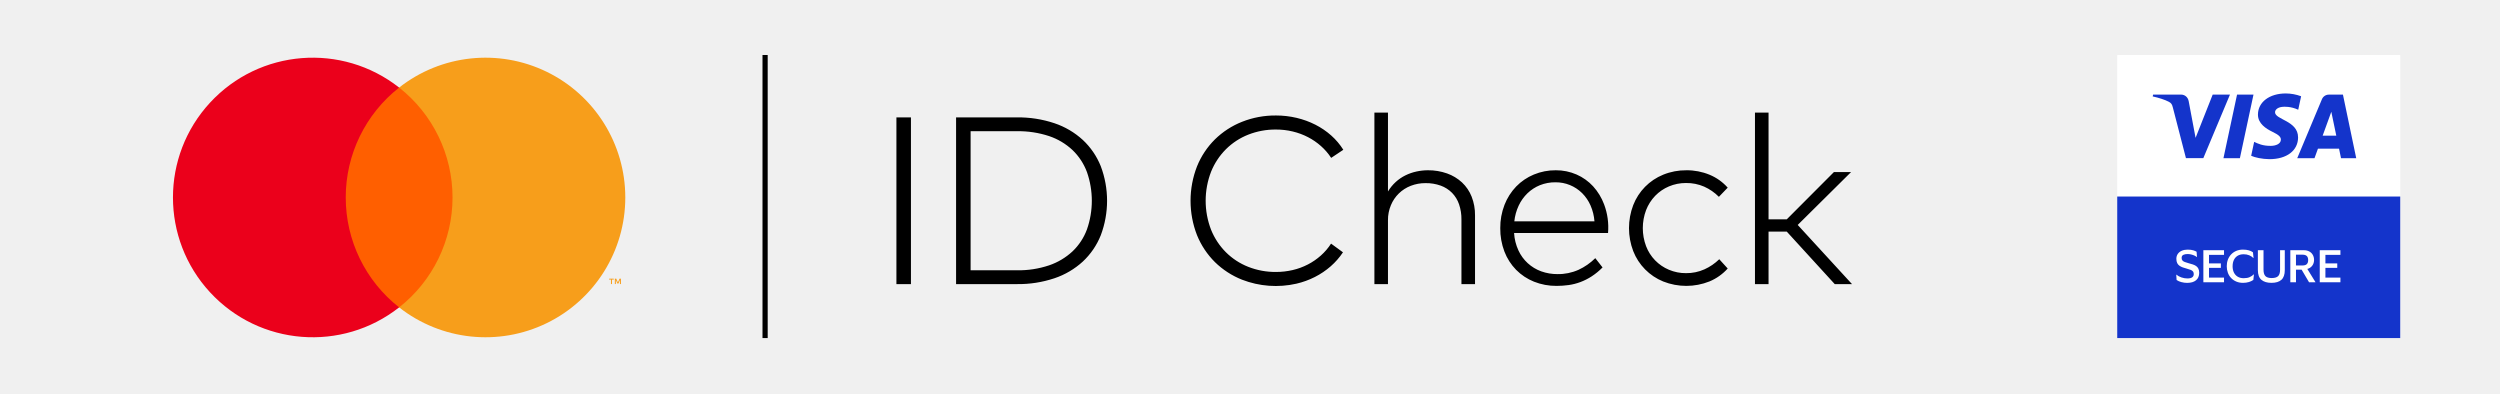
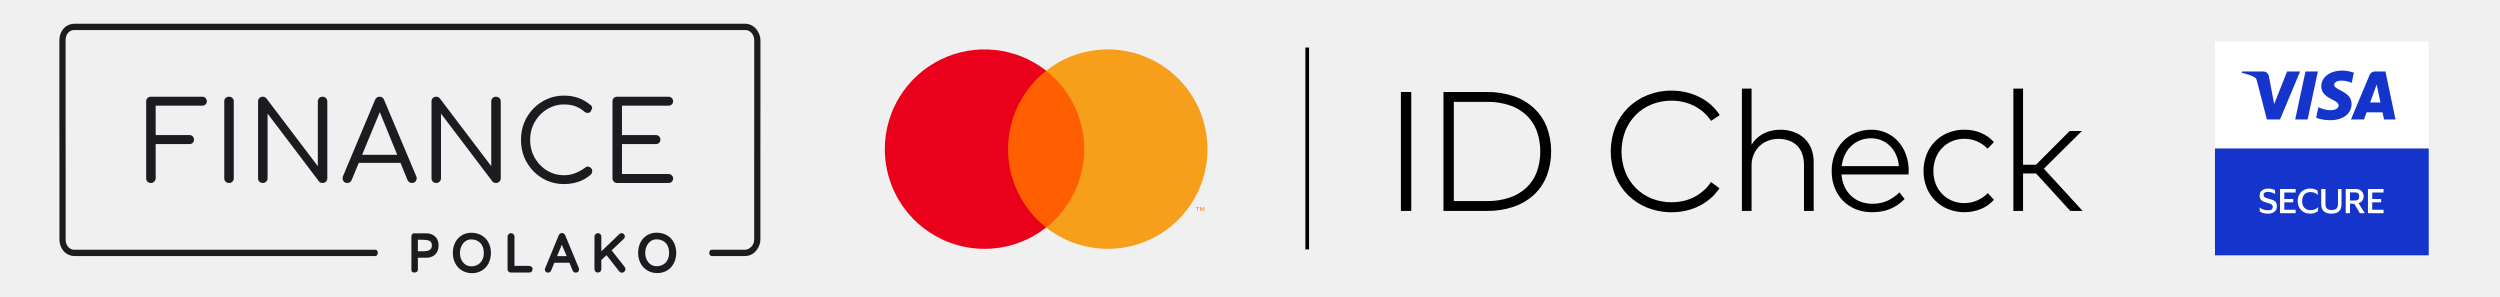
- <svg xmlns="http://www.w3.org/2000/svg" width="318" height="50" fill="none" viewBox="0 0 318 50">
+ <svg xmlns="http://www.w3.org/2000/svg" width="421" height="50" fill="none" viewBox="0 0 421 50">
  <g clip-path="url(#a)">
-     <path fill="#ff5f00" d="M58.549 11.14H42.99v27.959H58.55z" />
-     <path fill="#eb001b" d="M43.978 25.119a17.75 17.75 0 0 1 6.791-13.98 17.781 17.781 0 1 0 0 27.96 17.75 17.75 0 0 1-6.79-13.98" />
-     <path fill="#f79e1b" d="M79.538 25.119a17.781 17.781 0 0 1-28.768 13.98 17.783 17.783 0 0 0 0-27.96 17.781 17.781 0 0 1 28.768 13.98M77.842 36.137v-.572h.23v-.117h-.587v.117h.23v.572zm1.141 0v-.69h-.18l-.207.475-.208-.475h-.18v.69h.127v-.52l.195.449h.132l.194-.45v.521z" />
-     <path fill="#000" d="M97.65 43h-.66V7h.66v36M115.872 36.138h-1.848V14.932h1.848zm13.481-21.206a14.4 14.4 0 0 1 4.771.742 10.1 10.1 0 0 1 3.605 2.121 9.3 9.3 0 0 1 2.287 3.34 12.45 12.45 0 0 1 0 8.8 9.3 9.3 0 0 1-2.287 3.34 10.1 10.1 0 0 1-3.605 2.12c-1.537.515-3.15.766-4.771.743h-7.74V14.932zm-5.892 1.757v17.692h5.892a12.2 12.2 0 0 0 4.09-.629 8.3 8.3 0 0 0 2.984-1.78 7.4 7.4 0 0 0 1.832-2.787 11.04 11.04 0 0 0 0-7.3 7.5 7.5 0 0 0-1.832-2.795 8.16 8.16 0 0 0-2.984-1.78 12.4 12.4 0 0 0-4.09-.62zm38.836-2c.888-.002 1.772.1 2.636.304a10.7 10.7 0 0 1 2.385.87c.728.37 1.405.83 2.015 1.372a8.4 8.4 0 0 1 1.537 1.817l-1.545 1.03a7.4 7.4 0 0 0-1.295-1.5 8 8 0 0 0-1.651-1.136 8.5 8.5 0 0 0-1.938-.719 9 9 0 0 0-2.144-.25c-1.205-.01-2.4.21-3.521.651a8.4 8.4 0 0 0-2.833 1.849 8.6 8.6 0 0 0-1.893 2.862 10.25 10.25 0 0 0 0 7.392 8.6 8.6 0 0 0 1.893 2.863 8.4 8.4 0 0 0 2.833 1.847 9.4 9.4 0 0 0 3.521.652 9.3 9.3 0 0 0 2.136-.243 8.2 8.2 0 0 0 1.931-.711 8 8 0 0 0 1.651-1.136 7.3 7.3 0 0 0 1.295-1.515l1.515 1.106a9 9 0 0 1-1.568 1.787 9.8 9.8 0 0 1-1.999 1.348c-.748.38-1.538.667-2.355.856a11.84 11.84 0 0 1-6.915-.508 10.4 10.4 0 0 1-3.446-2.234 10.3 10.3 0 0 1-2.28-3.423 12.05 12.05 0 0 1 0-8.762 10.2 10.2 0 0 1 2.28-3.431 10.4 10.4 0 0 1 3.446-2.235 11.4 11.4 0 0 1 4.309-.802m14.253 9.664c.271-.45.605-.857.993-1.211.369-.337.785-.62 1.234-.841.443-.217.911-.38 1.393-.484a6.8 6.8 0 0 1 1.455-.16c.83-.01 1.655.127 2.439.402a5.5 5.5 0 0 1 1.9 1.143 5 5 0 0 1 1.228 1.81c.296.76.443 1.57.431 2.386v8.74h-1.727v-8.21a5.8 5.8 0 0 0-.303-1.939 3.9 3.9 0 0 0-.893-1.461 3.9 3.9 0 0 0-1.439-.917 5.5 5.5 0 0 0-1.939-.318 5.1 5.1 0 0 0-1.871.341 4.47 4.47 0 0 0-2.529 2.469 4.8 4.8 0 0 0-.372 1.916v8.119h-1.726V14.326h1.726zm21.343-2.696a6.5 6.5 0 0 1 2.643.538 6.3 6.3 0 0 1 2.105 1.5 7.1 7.1 0 0 1 1.401 2.302 8.3 8.3 0 0 1 .5 3.643h-11.951a6.1 6.1 0 0 0 .553 2.211 5.083 5.083 0 0 0 2.908 2.666 6 6 0 0 0 2.053.348 6.3 6.3 0 0 0 2.681-.545 7.5 7.5 0 0 0 2.135-1.484l.924 1.181q-.632.642-1.385 1.136a7.4 7.4 0 0 1-1.44.727c-.482.18-.982.307-1.492.379q-.76.105-1.529.106a7.6 7.6 0 0 1-2.878-.538 6.7 6.7 0 0 1-2.272-1.507 6.8 6.8 0 0 1-1.485-2.317 8.1 8.1 0 0 1-.53-2.984 8 8 0 0 1 .538-2.961c.336-.868.84-1.661 1.484-2.333a6.7 6.7 0 0 1 2.242-1.522 7.1 7.1 0 0 1 2.795-.546m-.031 1.53a5.2 5.2 0 0 0-1.992.371 5 5 0 0 0-1.582 1.03c-.463.451-.84.982-1.113 1.568a6.2 6.2 0 0 0-.553 2h10.194a6.2 6.2 0 0 0-.5-2.023 5.1 5.1 0 0 0-1.068-1.567 4.76 4.76 0 0 0-3.386-1.379m16.646-1.53a7.55 7.55 0 0 1 2.946.568 6.3 6.3 0 0 1 2.31 1.644l-1.121 1.166a6.2 6.2 0 0 0-1.87-1.295 5.6 5.6 0 0 0-2.31-.462 5.5 5.5 0 0 0-2.174.432 5.3 5.3 0 0 0-1.749 1.196 5.5 5.5 0 0 0-1.159 1.818 6.53 6.53 0 0 0 0 4.59 5.3 5.3 0 0 0 2.908 2.999c.688.29 1.428.438 2.174.431a5.6 5.6 0 0 0 2.34-.484 6.5 6.5 0 0 0 1.886-1.288l1.075 1.182a6.45 6.45 0 0 1-2.317 1.643 7.96 7.96 0 0 1-5.885.008 6.87 6.87 0 0 1-3.817-3.87 8.2 8.2 0 0 1 0-5.84 6.85 6.85 0 0 1 3.817-3.877 7.6 7.6 0 0 1 2.946-.56m10.451 6.24h2.318l5.998-6.012h2.181l-6.786 6.725 6.907 7.528h-2.196l-6.104-6.68h-2.318v6.68h-1.727V14.326h1.727z" />
-     <path fill="#fff" d="M305.31 7h-36v36h36z" />
-     <path fill="#1434cb" d="M305.31 25h-36v18h36zM283.652 12.033l-3.389 8.083h-2.211l-1.667-6.45c-.102-.397-.189-.542-.496-.712-.504-.272-1.333-.529-2.064-.687l.049-.234h3.558c.453 0 .862.302.966.823l.88 4.679 2.176-5.502zm8.662 5.445c.009-2.133-2.949-2.25-2.929-3.205.007-.29.282-.598.887-.677.3-.038 1.126-.069 2.062.362l.368-1.714a5.7 5.7 0 0 0-1.957-.357c-2.067 0-3.522 1.098-3.534 2.673-.013 1.164 1.038 1.813 1.831 2.2.816.396 1.089.65 1.085 1.004-.005.541-.651.781-1.251.79-1.053.017-1.662-.283-2.147-.51l-.38 1.772c.489.224 1.391.419 2.325.43 2.198 0 3.635-1.086 3.642-2.766m5.46 2.64h1.935l-1.689-8.084h-1.784a.95.95 0 0 0-.891.593l-3.138 7.49h2.196l.437-1.206h2.683l.253 1.207zm-2.334-2.864 1.101-3.036.633 3.036zm-8.799-5.22-1.729 8.084h-2.091l1.729-8.084z" />
-     <path fill="#fff" d="M276.83 32.949q0-.387.188-.655t.512-.405q.324-.136.733-.136.455 0 .727.089.27.088.417.18l.049.676h-.017a1.4 1.4 0 0 0-.329-.198 2.3 2.3 0 0 0-.416-.136 2 2 0 0 0-.435-.051q-.337 0-.547.109-.21.11-.209.383 0 .21.1.328a.7.7 0 0 0 .298.192q.2.075.493.157.278.076.524.152.243.079.427.204a.9.9 0 0 1 .287.333q.105.207.106.529 0 .622-.406.953t-1.134.329q-.365 0-.735-.1a1.9 1.9 0 0 1-.6-.266l-.044-.682h.017q.267.227.643.355.375.128.757.129.81 0 .809-.558a.53.53 0 0 0-.091-.322.7.7 0 0 0-.295-.207 5 5 0 0 0-.531-.17 6 6 0 0 1-.487-.15 1.7 1.7 0 0 1-.413-.21.9.9 0 0 1-.287-.332 1.15 1.15 0 0 1-.105-.52zM280.268 35.904v-4.077h2.627v.591h-1.909v1.09h1.508v.568h-1.508v1.239h1.909v.59h-2.627zM283.986 33.865q0 .462.169.804.17.343.486.53.316.189.762.188c.296 0 .556-.045.756-.136q.3-.137.525-.357h.017l-.075.713a2.2 2.2 0 0 1-.558.266 2.5 2.5 0 0 1-.751.105q-.483 0-.865-.164a1.92 1.92 0 0 1-1.068-1.123 2.4 2.4 0 0 1-.141-.826c0-.293.047-.573.141-.829q.143-.385.413-.67.27-.288.651-.452.382-.163.858-.163.43 0 .74.089.311.089.531.254l.075.73h-.017a1.7 1.7 0 0 0-.531-.351 1.8 1.8 0 0 0-.712-.131q-.445 0-.758.187-.315.188-.48.53-.166.344-.166.805zM288.968 35.367q.554 0 .804-.238.252-.238.253-.813v-2.489h.6v2.526q0 .858-.433 1.241-.431.385-1.258.384c-.551 0-.973-.127-1.276-.38q-.457-.381-.457-1.243v-2.526h.718v2.473q0 .573.244.82.243.246.802.247zM291.329 35.904v-4.077h1.721q.402 0 .695.16.293.161.447.442.156.281.157.636 0 .418-.231.73a1.1 1.1 0 0 1-.628.412l1.046 1.695h-.826l-.943-1.598h-.718v1.598h-.719zm1.529-3.508h-.811v1.373h.811q.39 0 .565-.169t.175-.518-.175-.518q-.174-.17-.565-.17zM295.072 35.904v-4.077h2.629v.591h-1.909v1.09h1.507v.568h-1.507v1.239h1.909v.59h-2.629z" />
+     <path fill="#1d1b20" d="M25.416 30.812a.82.82 0 0 1-.576-.223.82.82 0 0 1-.223-.577V17.086a.78.78 0 0 1 .223-.577.78.78 0 0 1 .576-.223h8.612a.78.78 0 0 1 .576.223.7.7 0 0 1 .223.54q0 .315-.223.54a.82.82 0 0 1-.576.204h-7.812v4.947h5.673q.353 0 .558.223a.74.74 0 0 1 .223.54q0 .334-.223.558-.205.204-.558.204h-5.673v5.747q0 .334-.242.577a.76.76 0 0 1-.558.223M38.566 30.812a.78.78 0 0 1-.577-.223.78.78 0 0 1-.223-.577V17.086a.78.78 0 0 1 .223-.577.78.78 0 0 1 .577-.223.78.78 0 0 1 .576.223.78.78 0 0 1 .223.577v12.926a.78.78 0 0 1-.223.577.78.78 0 0 1-.576.223M44.26 30.812a.78.78 0 0 1-.577-.223.78.78 0 0 1-.223-.577V17.086a.78.78 0 0 1 .223-.577.78.78 0 0 1 .576-.223q.372 0 .614.298l8.649 11.4V17.087a.78.78 0 0 1 .223-.577.78.78 0 0 1 .576-.223q.336 0 .558.223a.75.75 0 0 1 .242.577v12.926a.75.75 0 0 1-.242.577.76.76 0 0 1-.558.223q-.167 0-.334-.056a.7.7 0 0 1-.28-.223L45.06 19.132v10.88a.75.75 0 0 1-.242.577.76.76 0 0 1-.558.223M58.49 30.812q-.466 0-.688-.372a.87.87 0 0 1-.037-.781l5.393-12.833q.242-.54.782-.54t.743.54l5.413 12.851a.77.77 0 0 1-.056.781.72.72 0 0 1-.651.354.8.8 0 0 1-.446-.13.87.87 0 0 1-.317-.354L63.68 18.202h.558l-5.021 12.126a.74.74 0 0 1-.298.372.9.9 0 0 1-.428.112m1.153-3.385.614-1.358h7.458l.632 1.358zM73.464 30.812a.78.78 0 0 1-.576-.223.78.78 0 0 1-.223-.577V17.086a.78.78 0 0 1 .223-.577.78.78 0 0 1 .576-.223q.372 0 .614.298l8.649 11.4V17.087a.78.78 0 0 1 .223-.577.78.78 0 0 1 .576-.223q.336 0 .558.223a.75.75 0 0 1 .242.577v12.926q0 .354-.242.577a.76.76 0 0 1-.558.223q-.167 0-.334-.056a.7.7 0 0 1-.28-.223l-8.648-11.401v10.88q0 .354-.242.577a.76.76 0 0 1-.558.223M94.949 30.998a7 7 0 0 1-2.827-.577 7.4 7.4 0 0 1-2.306-1.6 7.6 7.6 0 0 1-1.544-2.361 7.8 7.8 0 0 1-.54-2.92q0-1.544.54-2.883a7.3 7.3 0 0 1 1.543-2.362 7.2 7.2 0 0 1 2.288-1.6 6.84 6.84 0 0 1 2.846-.595q1.357 0 2.436.39 1.08.373 2.102 1.228.167.13.204.298a.4.4 0 0 1 0 .298.64.64 0 0 1-.13.26.5.5 0 0 1-.223.335.72.72 0 0 1-.41.111.8.8 0 0 1-.483-.186 4.7 4.7 0 0 0-1.525-.93q-.818-.316-1.971-.316-1.172 0-2.213.484a5.8 5.8 0 0 0-1.805 1.283 6.1 6.1 0 0 0-1.227 1.897 6.2 6.2 0 0 0-.428 2.288q0 1.245.428 2.325.446 1.078 1.227 1.897.782.818 1.805 1.283 1.041.465 2.213.465.986 0 1.878-.335a6.9 6.9 0 0 0 1.711-.948q.26-.206.521-.168a.74.74 0 0 1 .465.242q.205.186.205.52a.8.8 0 0 1-.056.298q-.056.13-.168.28a6.3 6.3 0 0 1-2.138 1.227 7.8 7.8 0 0 1-2.418.372M103.941 30.812a.78.78 0 0 1-.577-.223.78.78 0 0 1-.223-.577V17.086q0-.354.223-.577a.78.78 0 0 1 .577-.223h8.63q.334 0 .558.223a.7.7 0 0 1 .223.54q0 .315-.223.54a.8.8 0 0 1-.558.204h-7.83v4.947h5.672q.354 0 .577.223a.73.73 0 0 1 .223.54q0 .334-.223.558a.82.82 0 0 1-.577.204h-5.672v5.04h7.83q.334 0 .558.224.223.204.223.52a.76.76 0 0 1-.223.558.8.8 0 0 1-.558.205z" />
+     <path fill="#1d1b20" fill-rule="evenodd" d="M69.28 45.37c0 .265.028.52.509.52.48 0 .582-.273.582-.52v-1.965c.233.006.673.003 1.044.001l.427-.001c.7 0 2.064-.358 2.01-2.223-.039-1.336-1.139-1.89-2.01-1.89h-2.103c-.4 0-.473.409-.46.614zm3.433-4.188c-.08-.819-.747-.79-2.342-.819v1.943q.176 0 .359.005c1.04.021 2.097.035 1.983-1.129" clip-rule="evenodd" />
+     <path fill="#1d1b20" d="M86.032 39.271c-.37-.004-.56.355-.56.526v5.586c0 .338.356.517.538.517h3.11c.327 0 .56-.21.573-.607.01-.319-.324-.516-.574-.516h-2.483c.002-1.61.004-4.861 0-4.98a.58.58 0 0 0-.604-.526" />
+     <path fill="#1d1b20" fill-rule="evenodd" d="M91.767 45.257a.524.524 0 0 0 .29.607c.324.16.63-.073.72-.226l.574-1.394h2.536l.586 1.396c.1.17.398.371.72.226.33-.15.357-.521.293-.695l-2.3-5.54c-.157-.362-.405-.378-.552-.387l-.023-.002c-.226 0-.424.11-.588.541-.086.227-.61 1.493-1.167 2.837-.394.954-.805 1.946-1.089 2.637m3.667-2.128h-1.619l.792-1.927zM76.257 42.6c0 2.01 1.359 3.347 3.102 3.399 2.077.06 3.312-1.513 3.312-3.4 0-1.886-1.216-3.399-3.312-3.399-1.787 0-3.102 1.39-3.102 3.4m3.102 2.25c-1.136 0-1.907-1.008-1.907-2.25 0-1.134.687-2.28 1.907-2.28 1.118 0 2.118.691 2.118 2.28 0 1.496-.98 2.25-2.118 2.25M107.46 42.584c0 2.01 1.359 3.348 3.103 3.399 2.076.061 3.312-1.513 3.312-3.4 0-1.886-1.216-3.398-3.312-3.398-1.788 0-3.103 1.389-3.103 3.399m3.103 2.25c-1.137 0-1.907-1.008-1.907-2.25 0-1.133.687-2.28 1.907-2.28 1.118 0 2.117.691 2.117 2.28 0 1.497-.98 2.25-2.117 2.25" clip-rule="evenodd" />
+     <path fill="#1d1b20" d="M100.664 45.893c-.391.013-.534-.353-.557-.537l.005-5.576c0-.163.189-.505.56-.51.372-.003.591.273.591.51v2.542c.967-.927 2.938-2.815 3.086-2.948.186-.166.516-.147.709.05.268.272.17.603.034.752L103 42.16c.655.839 2 2.556 2.139 2.72.174.205.327.594-.043.901a.564.564 0 0 1-.849-.127l-2.113-2.682-.871.81c.005.468.01 1.437 0 1.574-.012.17-.111.522-.599.537" />
+     <path fill="#1d1b20" d="M119.896 42.058c-.378 0-.451.33-.451.516 0 .163.073.542.451.542h5.655c1.726-.067 2.517-1.803 2.499-2.745V28.753l.009-10.39V6.745c.018-.941-.773-2.678-2.498-2.745H12.498C10.773 4.067 10 5.526 10 6.745v11.618l.01 10.39v11.618c0 1.17.773 2.678 2.498 2.745h50.658c.378 0 .452-.38.452-.542 0-.186-.074-.516-.452-.516H12.508c-.767 0-1.452-.678-1.452-1.687V28.753l-.01-10.39V6.745c0-1.01.642-1.687 1.452-1.687h113.063c.665 0 1.452.678 1.452 1.687v11.618l-.009 10.39v11.618c0 1.01-.834 1.62-1.453 1.687z" />
+     <path fill="#ff5f00" d="M183.518 11.91h-14.694v26.405h14.694z" />
+     <path fill="#eb001b" d="M169.757 25.112a16.77 16.77 0 0 1 6.414-13.203 16.79 16.79 0 0 0-17.717-1.901A16.8 16.8 0 0 0 149 25.112a16.798 16.798 0 0 0 18.585 16.698 16.8 16.8 0 0 0 8.586-3.495 16.772 16.772 0 0 1-6.414-13.203" />
+     <path fill="#f79e1b" d="M203.341 25.112a16.79 16.79 0 0 1-18.585 16.698 16.8 16.8 0 0 1-8.585-3.495 16.797 16.797 0 0 0 0-26.406 16.79 16.79 0 0 1 24.612 4.294 16.8 16.8 0 0 1 2.558 8.91M201.739 35.518v-.54h.218v-.11h-.555v.11h.218v.54zm1.078 0v-.651h-.17l-.196.448-.196-.448h-.17v.651h.12v-.491l.184.424h.124l.184-.425v.492z" />
+     <path fill="#000" d="M220.447 42h-.622V8h.622v34M237.657 35.519h-1.745V15.492h1.745zm12.732-20.027a13.6 13.6 0 0 1 4.506.7 9.6 9.6 0 0 1 3.405 2.003 8.8 8.8 0 0 1 2.16 3.154 11.77 11.77 0 0 1 0 8.312 8.8 8.8 0 0 1-2.16 3.154 9.6 9.6 0 0 1-3.405 2.003 13.6 13.6 0 0 1-4.506.701h-7.31V15.492zm-5.565 1.659V33.86h5.565a11.5 11.5 0 0 0 3.863-.594 7.8 7.8 0 0 0 2.818-1.68 7 7 0 0 0 1.731-2.633 10.44 10.44 0 0 0 0-6.895 7.1 7.1 0 0 0-1.731-2.64 7.7 7.7 0 0 0-2.818-1.68 11.7 11.7 0 0 0-3.863-.587zm36.679-1.888c.838-.003 1.674.093 2.49.286.781.183 1.537.46 2.252.822a9 9 0 0 1 1.903 1.295 8 8 0 0 1 1.452 1.717l-1.459.972c-.343-.524-.755-1-1.223-1.416a7.7 7.7 0 0 0-1.56-1.073 8 8 0 0 0-1.831-.68 8.6 8.6 0 0 0-2.024-.235 8.9 8.9 0 0 0-3.326.615 7.9 7.9 0 0 0-2.675 1.745 8.2 8.2 0 0 0-1.788 2.704 9.68 9.68 0 0 0 0 6.98 8.15 8.15 0 0 0 1.788 2.704 7.9 7.9 0 0 0 2.675 1.746 8.9 8.9 0 0 0 3.326.615 8.8 8.8 0 0 0 2.017-.229 7.8 7.8 0 0 0 1.824-.672 7.7 7.7 0 0 0 1.559-1.073c.472-.419.883-.9 1.224-1.43l1.43 1.043a8.5 8.5 0 0 1-1.48 1.689c-.575.5-1.209.928-1.889 1.273a9.8 9.8 0 0 1-2.224.808 11.2 11.2 0 0 1-6.531-.48 9.8 9.8 0 0 1-3.254-2.11 9.7 9.7 0 0 1-2.153-3.232 11.37 11.37 0 0 1 0-8.276 9.7 9.7 0 0 1 2.153-3.24 9.8 9.8 0 0 1 3.254-2.11 10.8 10.8 0 0 1 4.07-.758m13.461 9.126a5.025 5.025 0 0 1 2.103-1.938 5.8 5.8 0 0 1 1.316-.458c.451-.1.912-.15 1.374-.15a6.7 6.7 0 0 1 2.303.379 5.2 5.2 0 0 1 1.795 1.08 4.7 4.7 0 0 1 1.159 1.71c.28.717.419 1.482.408 2.253v8.254h-1.631v-7.753a5.5 5.5 0 0 0-.286-1.832 3.66 3.66 0 0 0-.844-1.38 3.7 3.7 0 0 0-1.359-.866 5.2 5.2 0 0 0-1.831-.3 4.8 4.8 0 0 0-1.767.322 4.22 4.22 0 0 0-2.389 2.331 4.6 4.6 0 0 0-.351 1.81v7.668h-1.63v-20.6h1.63zm20.157-2.546a6.1 6.1 0 0 1 2.496.508 5.9 5.9 0 0 1 1.988 1.416 6.7 6.7 0 0 1 1.324 2.175 7.86 7.86 0 0 1 .472 3.44h-11.287c.042.723.219 1.431.522 2.089a4.9 4.9 0 0 0 1.138 1.552 4.8 4.8 0 0 0 1.609.965 5.7 5.7 0 0 0 1.938.33 6 6 0 0 0 2.532-.516 7.1 7.1 0 0 0 2.017-1.402l.873 1.116a8 8 0 0 1-1.309 1.073 7 7 0 0 1-1.359.687q-.686.256-1.409.357-.719.1-1.445.1a7.1 7.1 0 0 1-2.718-.507 6.3 6.3 0 0 1-2.146-1.424 6.45 6.45 0 0 1-1.402-2.188 7.6 7.6 0 0 1-.5-2.819 7.5 7.5 0 0 1 .507-2.796 6.7 6.7 0 0 1 1.402-2.203 6.3 6.3 0 0 1 2.118-1.438 6.7 6.7 0 0 1 2.639-.515m-.029 1.445a4.9 4.9 0 0 0-1.881.35 4.7 4.7 0 0 0-1.495.973 5 5 0 0 0-1.051 1.48 5.9 5.9 0 0 0-.522 1.89h9.627a5.8 5.8 0 0 0-.472-1.91 4.8 4.8 0 0 0-1.009-1.481 4.47 4.47 0 0 0-3.197-1.302m15.721-1.445a7.1 7.1 0 0 1 2.783.536 5.95 5.95 0 0 1 2.181 1.553l-1.058 1.101a5.9 5.9 0 0 0-1.767-1.223 5.3 5.3 0 0 0-2.181-.436 5.2 5.2 0 0 0-2.053.407 5.03 5.03 0 0 0-2.747 2.847 6.17 6.17 0 0 0 0 4.335 5 5 0 0 0 2.747 2.832 5.2 5.2 0 0 0 2.053.408 5.3 5.3 0 0 0 2.21-.458 6.2 6.2 0 0 0 1.781-1.216l1.015 1.116a6.1 6.1 0 0 1-2.188 1.552 7.5 7.5 0 0 1-5.558.007 6.5 6.5 0 0 1-3.605-3.655 7.74 7.74 0 0 1 0-5.515 6.47 6.47 0 0 1 3.605-3.662 7.1 7.1 0 0 1 2.782-.529m9.871 5.894h2.189l5.664-5.68h2.06l-6.408 6.352 6.523 7.11h-2.074l-5.765-6.309h-2.189v6.309h-1.631v-20.6h1.631z" />
+     <path fill="#fff" d="M409 7h-36v36h36z" />
+     <path fill="#1434cb" d="M409 25h-36v18h36zM387.342 12.033l-3.389 8.083h-2.211l-1.667-6.45c-.102-.397-.189-.542-.496-.712-.504-.272-1.333-.529-2.064-.687l.049-.234h3.558c.453 0 .862.302.966.823l.88 4.679 2.176-5.502zm8.662 5.445c.009-2.133-2.949-2.25-2.929-3.205.007-.29.282-.598.887-.677.3-.038 1.126-.069 2.062.362l.368-1.714a5.7 5.7 0 0 0-1.957-.357c-2.067 0-3.522 1.098-3.534 2.673-.013 1.164 1.038 1.813 1.83 2.2.817.396 1.09.65 1.086 1.004-.005.541-.651.781-1.251.79-1.053.017-1.662-.283-2.147-.51l-.38 1.772c.489.224 1.391.419 2.325.43 2.198 0 3.635-1.086 3.642-2.766m5.46 2.64h1.935l-1.689-8.084h-1.784a.95.95 0 0 0-.891.593l-3.138 7.49h2.196l.436-1.206h2.684l.253 1.207zm-2.335-2.864 1.102-3.036.633 3.036zm-8.798-5.22-1.729 8.084h-2.091l1.729-8.084z" />
+     <path fill="#fff" d="M380.52 32.949q0-.387.187-.655a1.17 1.17 0 0 1 .513-.405q.325-.136.733-.136.455 0 .727.089.27.088.417.18l.049.676h-.017a1.4 1.4 0 0 0-.329-.198 2.3 2.3 0 0 0-.416-.136 2 2 0 0 0-.435-.051q-.337 0-.547.109-.21.11-.209.383 0 .21.1.328a.7.7 0 0 0 .298.192q.198.075.493.157.278.076.523.152.244.079.428.204a.9.9 0 0 1 .287.333q.104.207.105.529 0 .622-.405.953-.406.33-1.135.329-.364 0-.734-.1a1.9 1.9 0 0 1-.6-.266l-.044-.682h.017q.267.227.643.355.375.128.757.129.81 0 .809-.558a.53.53 0 0 0-.091-.322.7.7 0 0 0-.295-.207 5 5 0 0 0-.531-.17 6 6 0 0 1-.487-.15 1.7 1.7 0 0 1-.413-.21.9.9 0 0 1-.287-.332 1.15 1.15 0 0 1-.105-.52zM383.958 35.904v-4.077h2.627v.591h-1.909v1.09h1.507v.568h-1.507v1.239h1.909v.59h-2.627zM387.676 33.865q0 .462.169.804.17.343.486.53.317.189.762.188c.296 0 .556-.045.756-.136q.3-.137.525-.357h.017l-.075.713a2.2 2.2 0 0 1-.558.266 2.5 2.5 0 0 1-.751.105q-.483 0-.865-.164a1.92 1.92 0 0 1-1.068-1.123 2.4 2.4 0 0 1-.141-.826c0-.293.047-.573.141-.829q.143-.385.413-.67.27-.288.651-.452.382-.163.858-.163.43 0 .74.089.311.089.531.254l.075.73h-.017a1.7 1.7 0 0 0-.531-.351 1.8 1.8 0 0 0-.712-.131q-.445 0-.758.187-.315.188-.48.53-.166.344-.166.805zM392.658 35.367q.553 0 .804-.238.252-.238.253-.813v-2.489h.6v2.526q0 .858-.433 1.241-.431.385-1.258.384c-.551 0-.973-.127-1.277-.38q-.455-.381-.456-1.243v-2.526h.718v2.473q0 .573.244.82.243.246.802.247zM395.019 35.904v-4.077h1.721q.402 0 .695.16.292.161.447.442t.157.636q0 .418-.231.73a1.1 1.1 0 0 1-.628.412l1.046 1.695h-.826l-.943-1.598h-.718v1.598h-.719zm1.529-3.508h-.811v1.373h.811q.39 0 .565-.169t.175-.518-.175-.518-.565-.17zM398.762 35.904v-4.077h2.629v.591h-1.909v1.09h1.507v.568h-1.507v1.239h1.909v.59h-2.629z" />
  </g>
  <defs>
    <clipPath id="a">
-       <path fill="#fff" d="M0 0h317.31v50H0z" />
+       <path fill="#fff" d="M0 0h421v50H0z" />
    </clipPath>
  </defs>
</svg>
